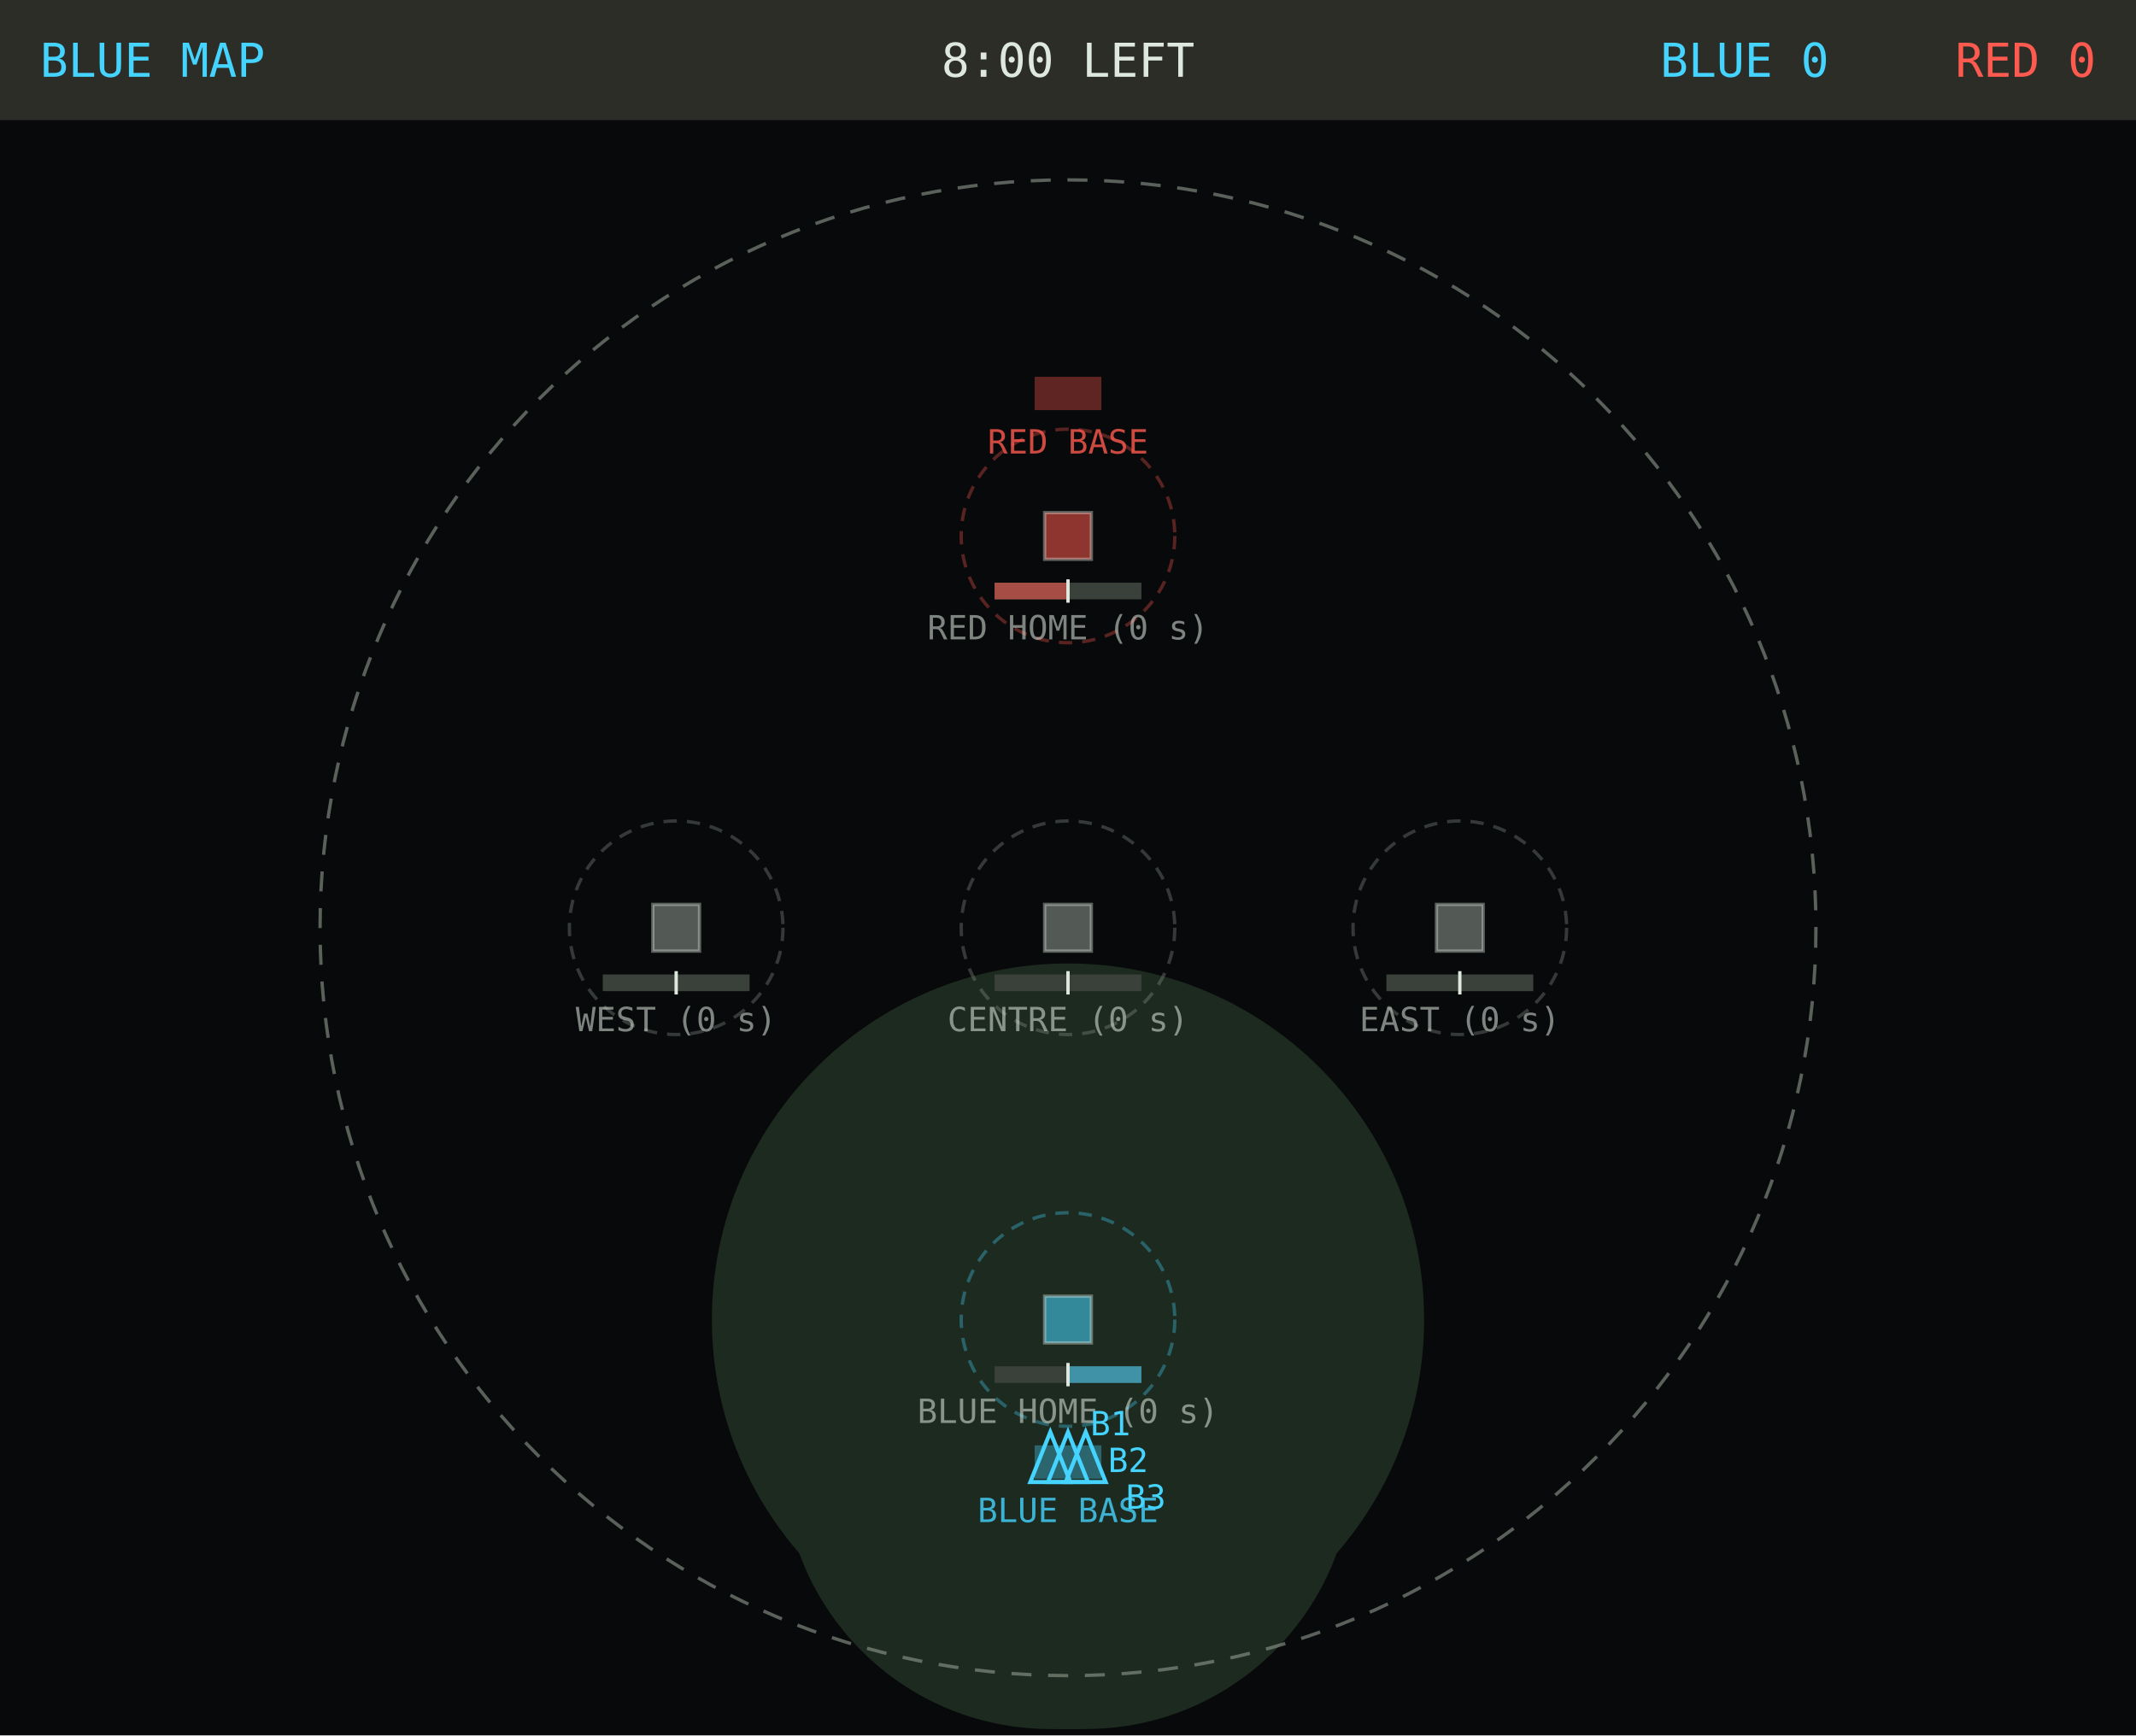
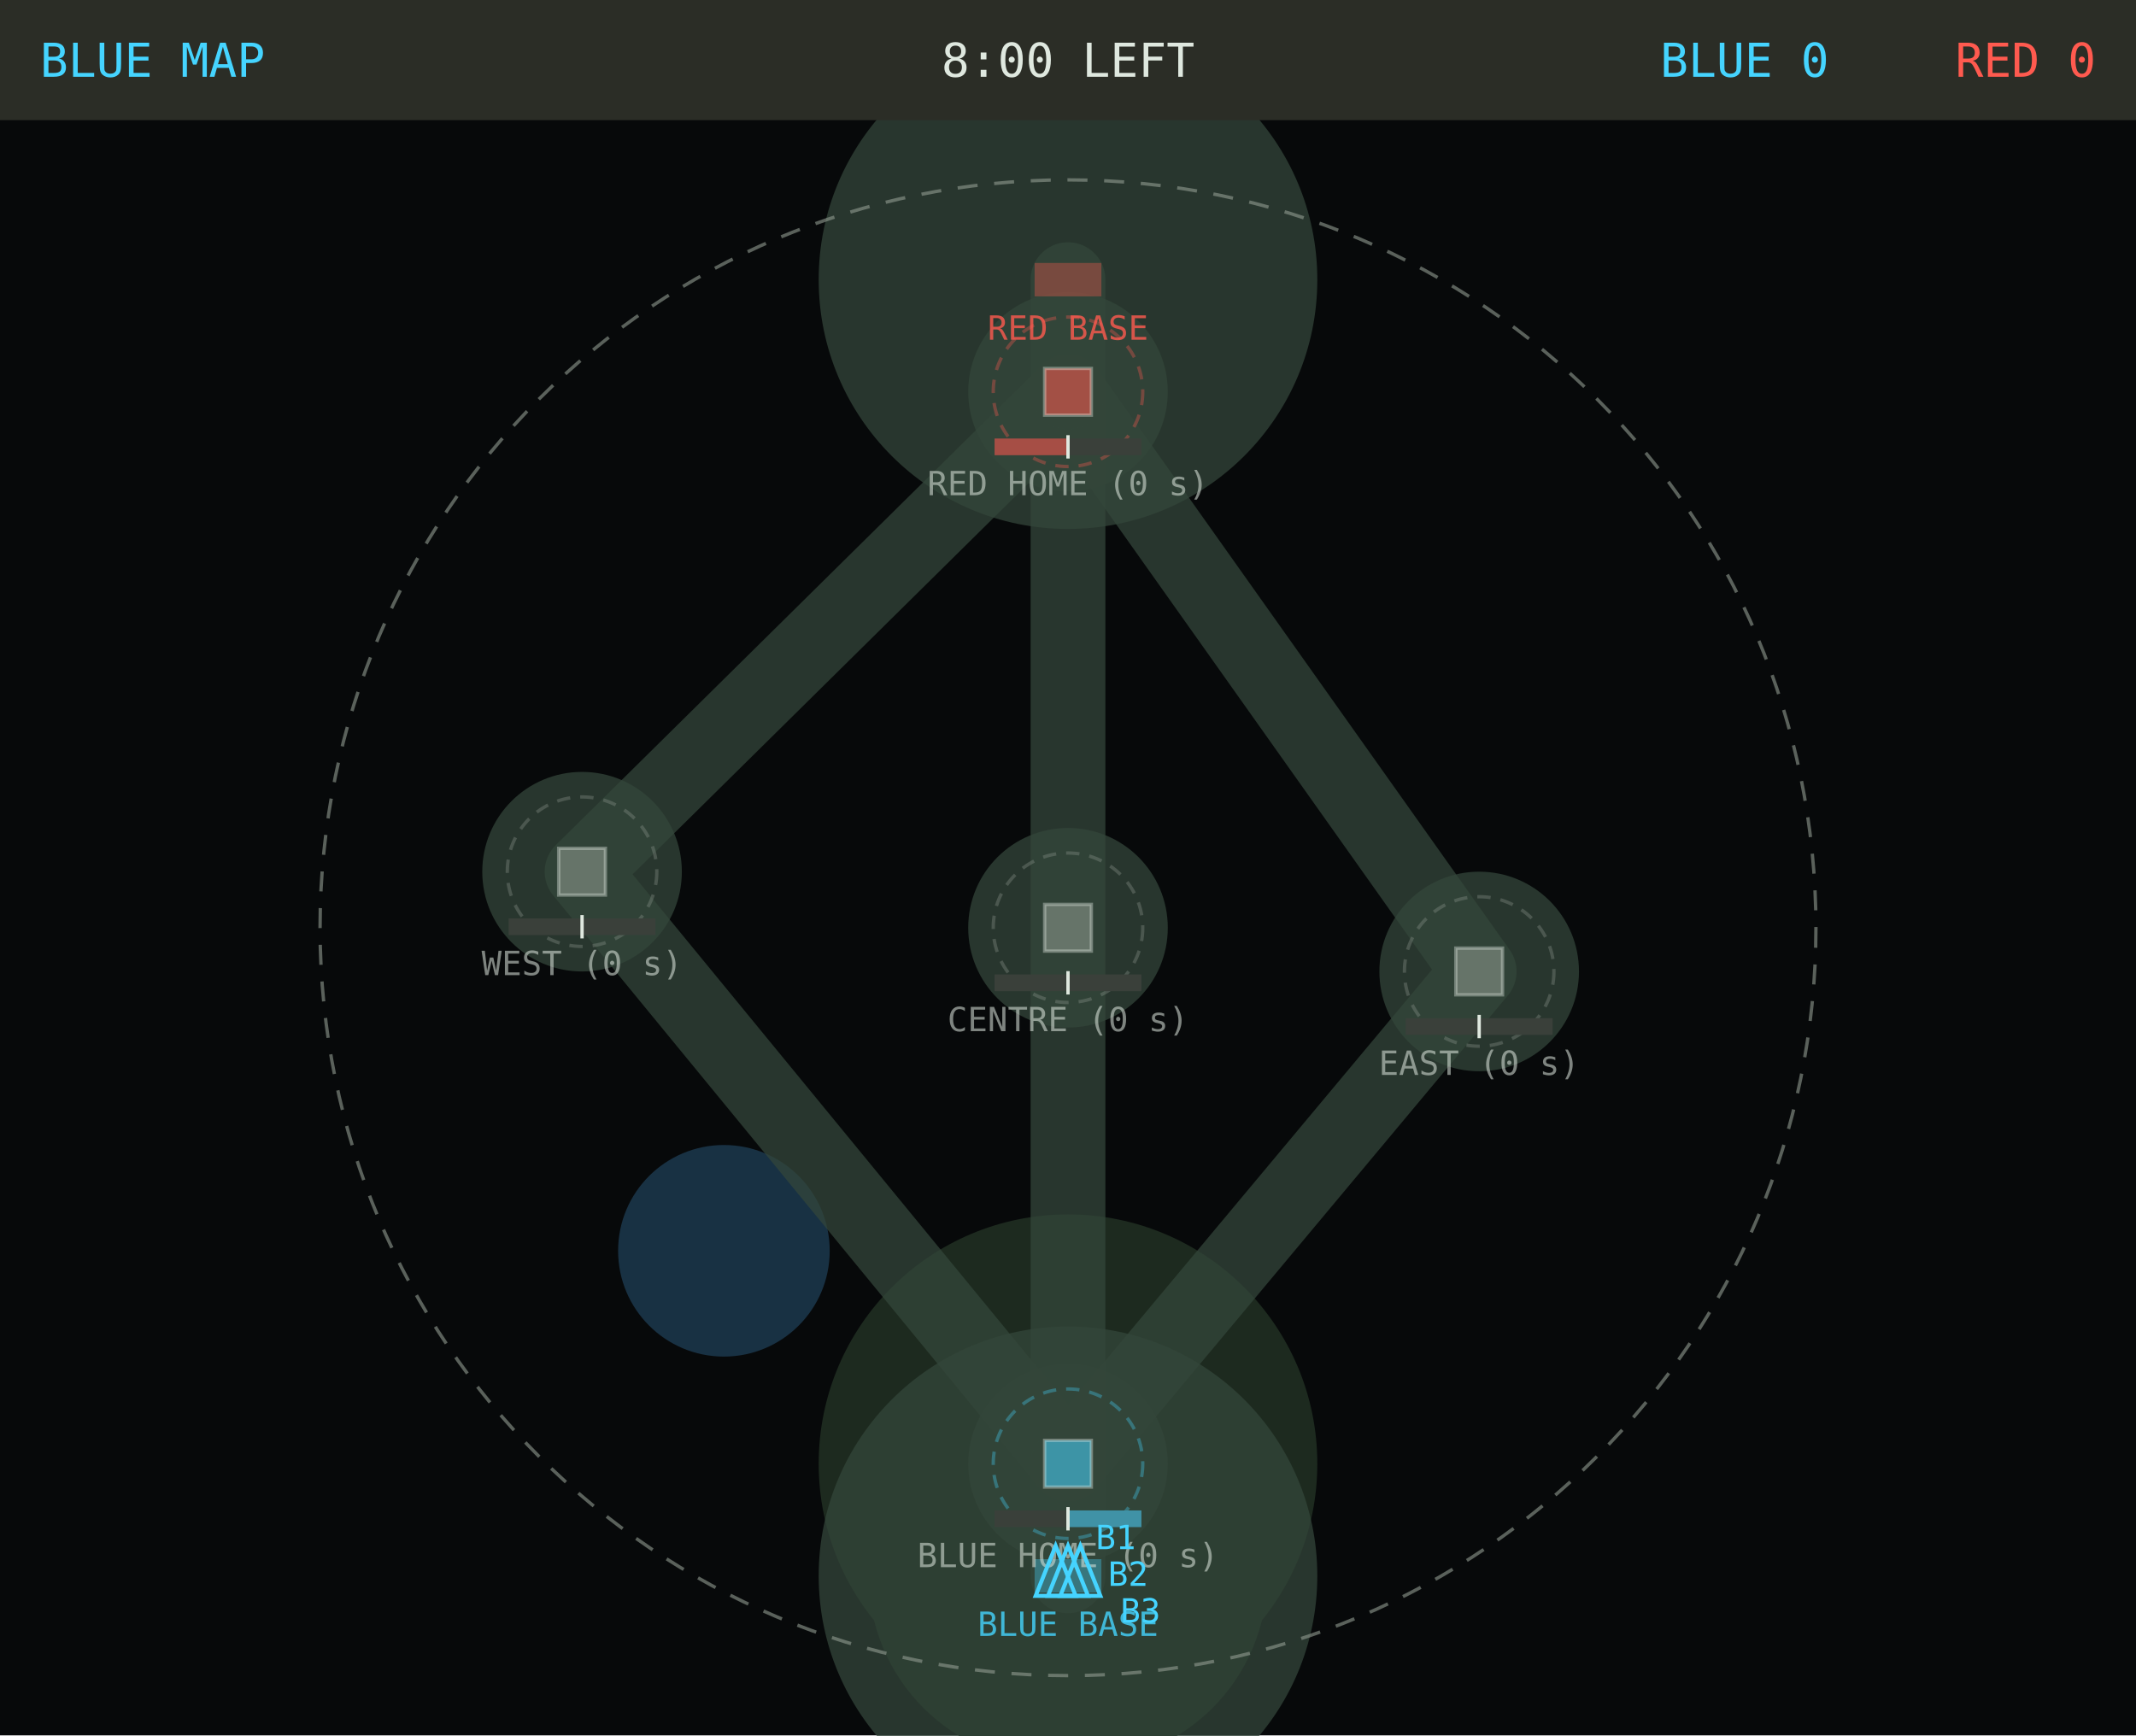
<svg xmlns="http://www.w3.org/2000/svg" viewBox="0 0 640 520" width="640" height="520" font-family="Menlo, ui-monospace, monospace" font-size="10">
  <rect width="640" height="520" fill="#07090a" />
-   <circle cx="320.0" cy="438.1" r="80.0" fill="#1d2a1f" />
-   <circle cx="314.7" cy="438.1" r="80.0" fill="#1d2a1f" />
-   <circle cx="320.0" cy="438.1" r="80.0" fill="#1d2a1f" />
-   <circle cx="325.3" cy="438.1" r="80.0" fill="#1d2a1f" />
-   <circle cx="320.0" cy="395.4" r="106.7" fill="#1d2a1f" />
+   <circle cx="320.0" cy="472.2" r="56.0" fill="#1d2a1f" />
+   <circle cx="316.3" cy="472.2" r="56.0" fill="#1d2a1f" />
+   <circle cx="320.0" cy="472.2" r="56.0" fill="#1d2a1f" />
+   <circle cx="323.7" cy="472.2" r="56.0" fill="#1d2a1f" />
+   <circle cx="320.0" cy="438.6" r="74.7" fill="#1d2a1f" />
+   <circle cx="216.9" cy="374.8" r="31.7" fill="#1d3b52" fill-opacity="0.8" />
+   <polyline points="320.0,438.6 174.4,261.2 320.0,117.4" fill="none" stroke="#33463a" stroke-opacity="0.75" stroke-width="22.4" stroke-linejoin="round" stroke-linecap="round" />
+   <polyline points="320.0,438.6 320.0,278.0 320.0,117.4" fill="none" stroke="#33463a" stroke-opacity="0.75" stroke-width="22.4" stroke-linejoin="round" stroke-linecap="round" />
+   <polyline points="320.0,438.6 443.2,291.1 320.0,117.4" fill="none" stroke="#33463a" stroke-opacity="0.75" stroke-width="22.4" stroke-linejoin="round" stroke-linecap="round" />
+   <polyline points="320.0,472.2 320.0,438.6" fill="none" stroke="#33463a" stroke-opacity="0.75" stroke-width="22.4" stroke-linejoin="round" stroke-linecap="round" />
+   <polyline points="320.0,83.8 320.0,117.4" fill="none" stroke="#33463a" stroke-opacity="0.75" stroke-width="22.4" stroke-linejoin="round" stroke-linecap="round" />
+   <circle cx="320.0" cy="438.6" r="29.9" fill="#33463a" fill-opacity="0.75" />
+   <circle cx="174.4" cy="261.2" r="29.9" fill="#33463a" fill-opacity="0.75" />
+   <circle cx="320.0" cy="278.0" r="29.9" fill="#33463a" fill-opacity="0.75" />
+   <circle cx="443.2" cy="291.1" r="29.9" fill="#33463a" fill-opacity="0.75" />
+   <circle cx="320.0" cy="117.4" r="29.9" fill="#33463a" fill-opacity="0.75" />
+   <circle cx="320.0" cy="472.2" r="74.7" fill="#33463a" fill-opacity="0.75" />
+   <circle cx="320.0" cy="83.8" r="74.7" fill="#33463a" fill-opacity="0.75" />
  <circle cx="320.0" cy="278.0" r="224.1" fill="none" stroke="#919c91" stroke-opacity="0.6" stroke-dasharray="6 5" />
-   <rect x="310.0" y="433.1" width="20" height="10" fill="#45d4ff" fill-opacity="0.35" />
-   <text x="320.0" y="456.1" fill="#45d4ff" fill-opacity="0.8" text-anchor="middle">BLUE BASE</text>
-   <rect x="310.0" y="112.9" width="20" height="10" fill="#ff5a4f" fill-opacity="0.35" />
-   <text x="320.0" y="135.9" fill="#ff5a4f" fill-opacity="0.8" text-anchor="middle">RED BASE</text>
-   <circle cx="320.0" cy="395.4" r="32.0" fill="none" stroke="#45d4ff" stroke-opacity="0.33" stroke-dasharray="4 3" />
-   <rect x="313.0" y="388.4" width="14" height="14" fill="#45d4ff" fill-opacity="0.55" stroke="#dfe8df" stroke-opacity="0.39" />
-   <rect x="298.0" y="409.4" width="44" height="5" fill="#3a403a" />
-   <rect x="320.0" y="409.4" width="22.0" height="5" fill="#45d4ff" fill-opacity="0.55" />
-   <rect x="319.5" y="408.4" width="1" height="7" fill="#dfe8df" />
-   <text x="320.0" y="426.4" fill="#dfe8df" fill-opacity="0.55" text-anchor="middle">BLUE HOME (0 s)</text>
-   <circle cx="202.6" cy="278.0" r="32.0" fill="none" stroke="#919c91" stroke-opacity="0.33" stroke-dasharray="4 3" />
-   <rect x="195.6" y="271.0" width="14" height="14" fill="#919c91" fill-opacity="0.55" stroke="#dfe8df" stroke-opacity="0.39" />
-   <rect x="180.6" y="292.0" width="44" height="5" fill="#3a403a" />
-   <rect x="202.6" y="292.0" width="0.0" height="5" fill="#45d4ff" fill-opacity="0.55" />
-   <rect x="202.1" y="291.0" width="1" height="7" fill="#dfe8df" />
-   <text x="202.6" y="309.0" fill="#dfe8df" fill-opacity="0.55" text-anchor="middle">WEST (0 s)</text>
-   <circle cx="320.0" cy="278.0" r="32.0" fill="none" stroke="#919c91" stroke-opacity="0.33" stroke-dasharray="4 3" />
+   <rect x="310.0" y="467.2" width="20" height="10" fill="#45d4ff" fill-opacity="0.35" />
+   <text x="320.0" y="490.2" fill="#45d4ff" fill-opacity="0.8" text-anchor="middle">BLUE BASE</text>
+   <rect x="310.0" y="78.8" width="20" height="10" fill="#ff5a4f" fill-opacity="0.35" />
+   <text x="320.0" y="101.8" fill="#ff5a4f" fill-opacity="0.8" text-anchor="middle">RED BASE</text>
+   <circle cx="320.0" cy="438.6" r="22.4" fill="none" stroke="#45d4ff" stroke-opacity="0.33" stroke-dasharray="4 3" />
+   <rect x="313.0" y="431.6" width="14" height="14" fill="#45d4ff" fill-opacity="0.55" stroke="#dfe8df" stroke-opacity="0.39" />
+   <rect x="298.0" y="452.6" width="44" height="5" fill="#3a403a" />
+   <rect x="320.0" y="452.6" width="22.0" height="5" fill="#45d4ff" fill-opacity="0.55" />
+   <rect x="319.5" y="451.6" width="1" height="7" fill="#dfe8df" />
+   <text x="320.0" y="469.6" fill="#dfe8df" fill-opacity="0.55" text-anchor="middle">BLUE HOME (0 s)</text>
+   <circle cx="174.4" cy="261.2" r="22.4" fill="none" stroke="#919c91" stroke-opacity="0.33" stroke-dasharray="4 3" />
+   <rect x="167.4" y="254.2" width="14" height="14" fill="#919c91" fill-opacity="0.55" stroke="#dfe8df" stroke-opacity="0.39" />
+   <rect x="152.4" y="275.2" width="44" height="5" fill="#3a403a" />
+   <rect x="174.4" y="275.2" width="0.0" height="5" fill="#45d4ff" fill-opacity="0.55" />
+   <rect x="173.9" y="274.2" width="1" height="7" fill="#dfe8df" />
+   <text x="174.4" y="292.2" fill="#dfe8df" fill-opacity="0.55" text-anchor="middle">WEST (0 s)</text>
+   <circle cx="320.0" cy="278.0" r="22.4" fill="none" stroke="#919c91" stroke-opacity="0.33" stroke-dasharray="4 3" />
  <rect x="313.0" y="271.0" width="14" height="14" fill="#919c91" fill-opacity="0.55" stroke="#dfe8df" stroke-opacity="0.39" />
  <rect x="298.0" y="292.0" width="44" height="5" fill="#3a403a" />
  <rect x="320.0" y="292.0" width="0.0" height="5" fill="#45d4ff" fill-opacity="0.55" />
  <rect x="319.5" y="291.0" width="1" height="7" fill="#dfe8df" />
  <text x="320.0" y="309.0" fill="#dfe8df" fill-opacity="0.55" text-anchor="middle">CENTRE (0 s)</text>
-   <circle cx="437.4" cy="278.0" r="32.0" fill="none" stroke="#919c91" stroke-opacity="0.33" stroke-dasharray="4 3" />
-   <rect x="430.4" y="271.0" width="14" height="14" fill="#919c91" fill-opacity="0.55" stroke="#dfe8df" stroke-opacity="0.39" />
-   <rect x="415.4" y="292.0" width="44" height="5" fill="#3a403a" />
-   <rect x="437.4" y="292.0" width="0.0" height="5" fill="#45d4ff" fill-opacity="0.55" />
-   <rect x="436.9" y="291.0" width="1" height="7" fill="#dfe8df" />
-   <text x="437.4" y="309.0" fill="#dfe8df" fill-opacity="0.55" text-anchor="middle">EAST (0 s)</text>
-   <circle cx="320.0" cy="160.6" r="32.0" fill="none" stroke="#ff5a4f" stroke-opacity="0.33" stroke-dasharray="4 3" />
-   <rect x="313.0" y="153.6" width="14" height="14" fill="#ff5a4f" fill-opacity="0.55" stroke="#dfe8df" stroke-opacity="0.39" />
-   <rect x="298.0" y="174.6" width="44" height="5" fill="#3a403a" />
-   <rect x="298.0" y="174.6" width="22.0" height="5" fill="#ff5a4f" fill-opacity="0.55" />
-   <rect x="319.5" y="173.6" width="1" height="7" fill="#dfe8df" />
-   <text x="320.0" y="191.6" fill="#dfe8df" fill-opacity="0.55" text-anchor="middle">RED HOME (0 s)</text>
-   <polygon points="314.7,429.1 320.7,444.1 308.7,444.1" fill="none" stroke="#45d4ff" stroke-opacity="1" stroke-width="1.2" />
-   <text x="326.7" y="430.1" fill="#45d4ff">B1</text>
-   <polygon points="320.0,429.1 326.0,444.1 314.0,444.1" fill="none" stroke="#45d4ff" stroke-opacity="1" stroke-width="1.2" />
-   <text x="332.0" y="441.1" fill="#45d4ff">B2</text>
-   <polygon points="325.3,429.1 331.3,444.1 319.3,444.1" fill="none" stroke="#45d4ff" stroke-opacity="1" stroke-width="1.2" />
-   <text x="337.3" y="452.1" fill="#45d4ff">B3</text>
+   <circle cx="443.2" cy="291.1" r="22.4" fill="none" stroke="#919c91" stroke-opacity="0.33" stroke-dasharray="4 3" />
+   <rect x="436.2" y="284.1" width="14" height="14" fill="#919c91" fill-opacity="0.55" stroke="#dfe8df" stroke-opacity="0.39" />
+   <rect x="421.2" y="305.1" width="44" height="5" fill="#3a403a" />
+   <rect x="443.2" y="305.1" width="0.0" height="5" fill="#45d4ff" fill-opacity="0.55" />
+   <rect x="442.7" y="304.1" width="1" height="7" fill="#dfe8df" />
+   <text x="443.2" y="322.1" fill="#dfe8df" fill-opacity="0.55" text-anchor="middle">EAST (0 s)</text>
+   <circle cx="320.0" cy="117.4" r="22.4" fill="none" stroke="#ff5a4f" stroke-opacity="0.33" stroke-dasharray="4 3" />
+   <rect x="313.0" y="110.4" width="14" height="14" fill="#ff5a4f" fill-opacity="0.55" stroke="#dfe8df" stroke-opacity="0.39" />
+   <rect x="298.0" y="131.4" width="44" height="5" fill="#3a403a" />
+   <rect x="298.0" y="131.4" width="22.0" height="5" fill="#ff5a4f" fill-opacity="0.55" />
+   <rect x="319.5" y="130.4" width="1" height="7" fill="#dfe8df" />
+   <text x="320.0" y="148.4" fill="#dfe8df" fill-opacity="0.55" text-anchor="middle">RED HOME (0 s)</text>
+   <polygon points="316.3,463.2 322.3,478.2 310.3,478.2" fill="none" stroke="#45d4ff" stroke-opacity="1" stroke-width="1.2" />
+   <text x="328.3" y="464.2" fill="#45d4ff">B1</text>
+   <polygon points="320.0,463.2 326.0,478.2 314.0,478.2" fill="none" stroke="#45d4ff" stroke-opacity="1" stroke-width="1.2" />
+   <text x="332.0" y="475.2" fill="#45d4ff">B2</text>
+   <polygon points="323.7,463.2 329.7,478.2 317.7,478.2" fill="none" stroke="#45d4ff" stroke-opacity="1" stroke-width="1.2" />
+   <text x="335.7" y="486.2" fill="#45d4ff">B3</text>
  <rect width="640" height="36" fill="#2b2d26" />
  <text x="12" y="23" font-size="14" fill="#45d4ff">BLUE MAP</text>
  <text x="320" y="23" font-size="14" fill="#dfe8df" text-anchor="middle">8:00 LEFT</text>
  <text x="548" y="23" font-size="14" fill="#45d4ff" text-anchor="end">BLUE 0</text>
  <text x="628" y="23" font-size="14" fill="#ff5a4f" text-anchor="end">RED 0</text>
</svg>
